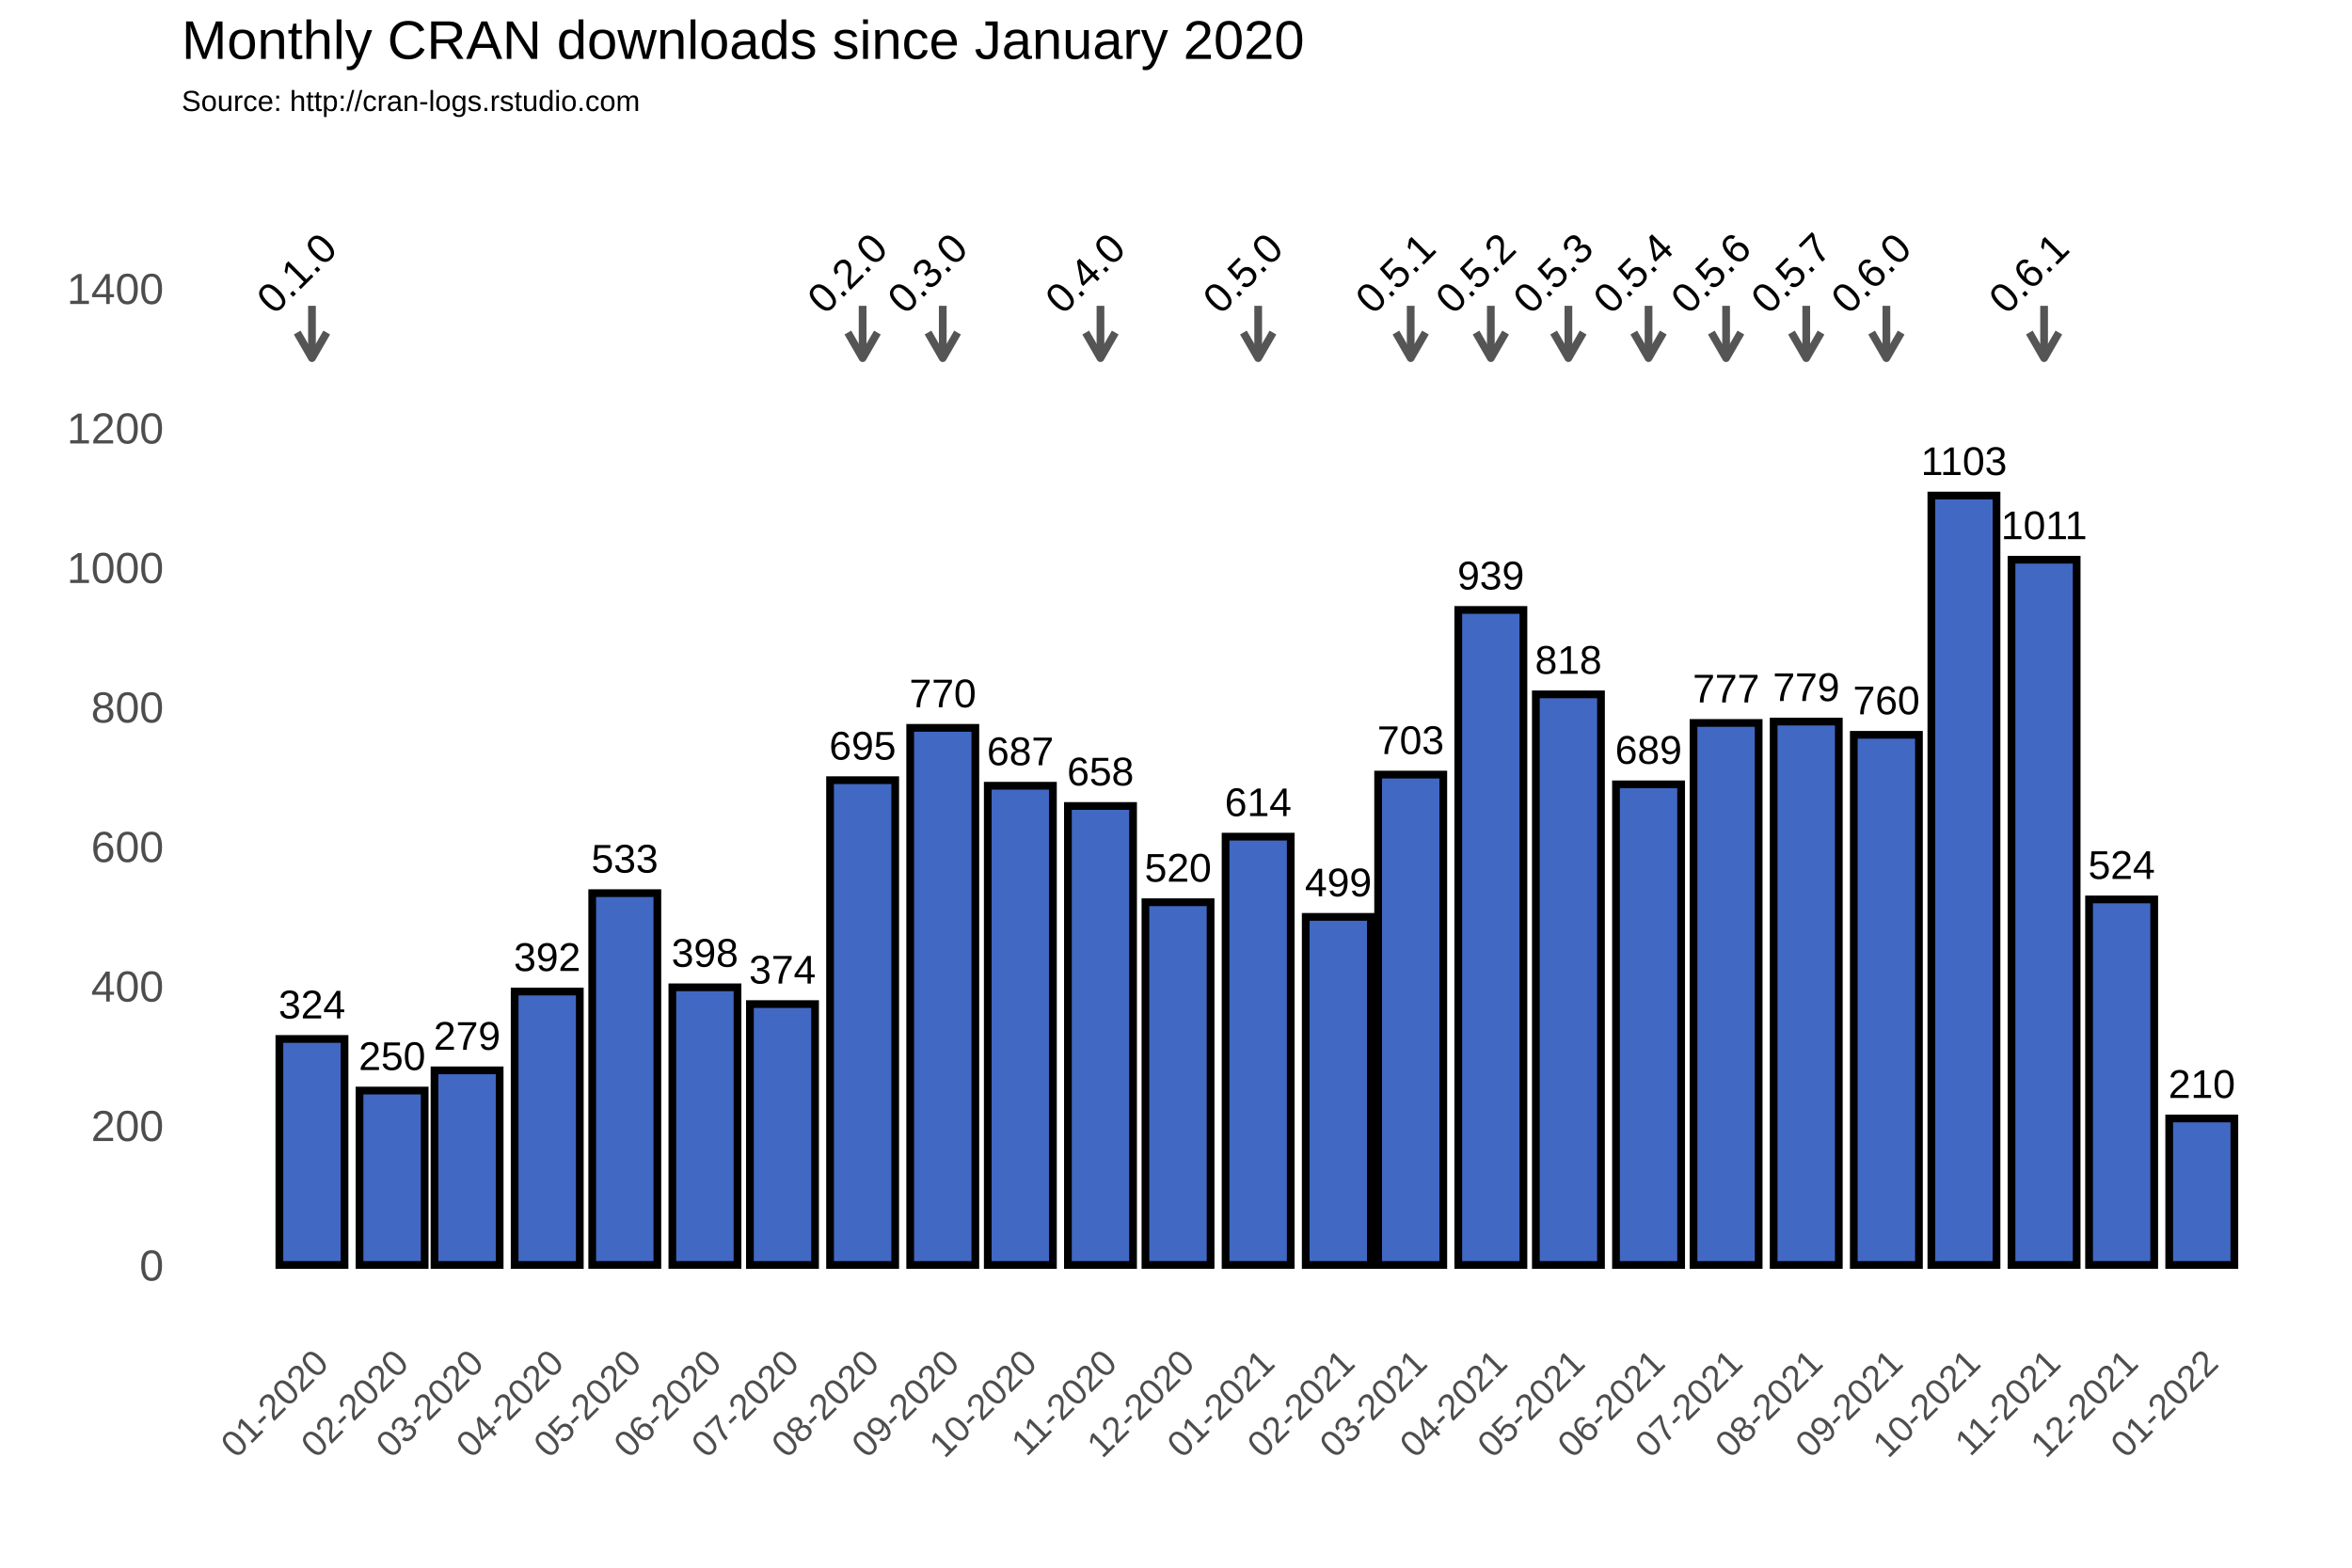
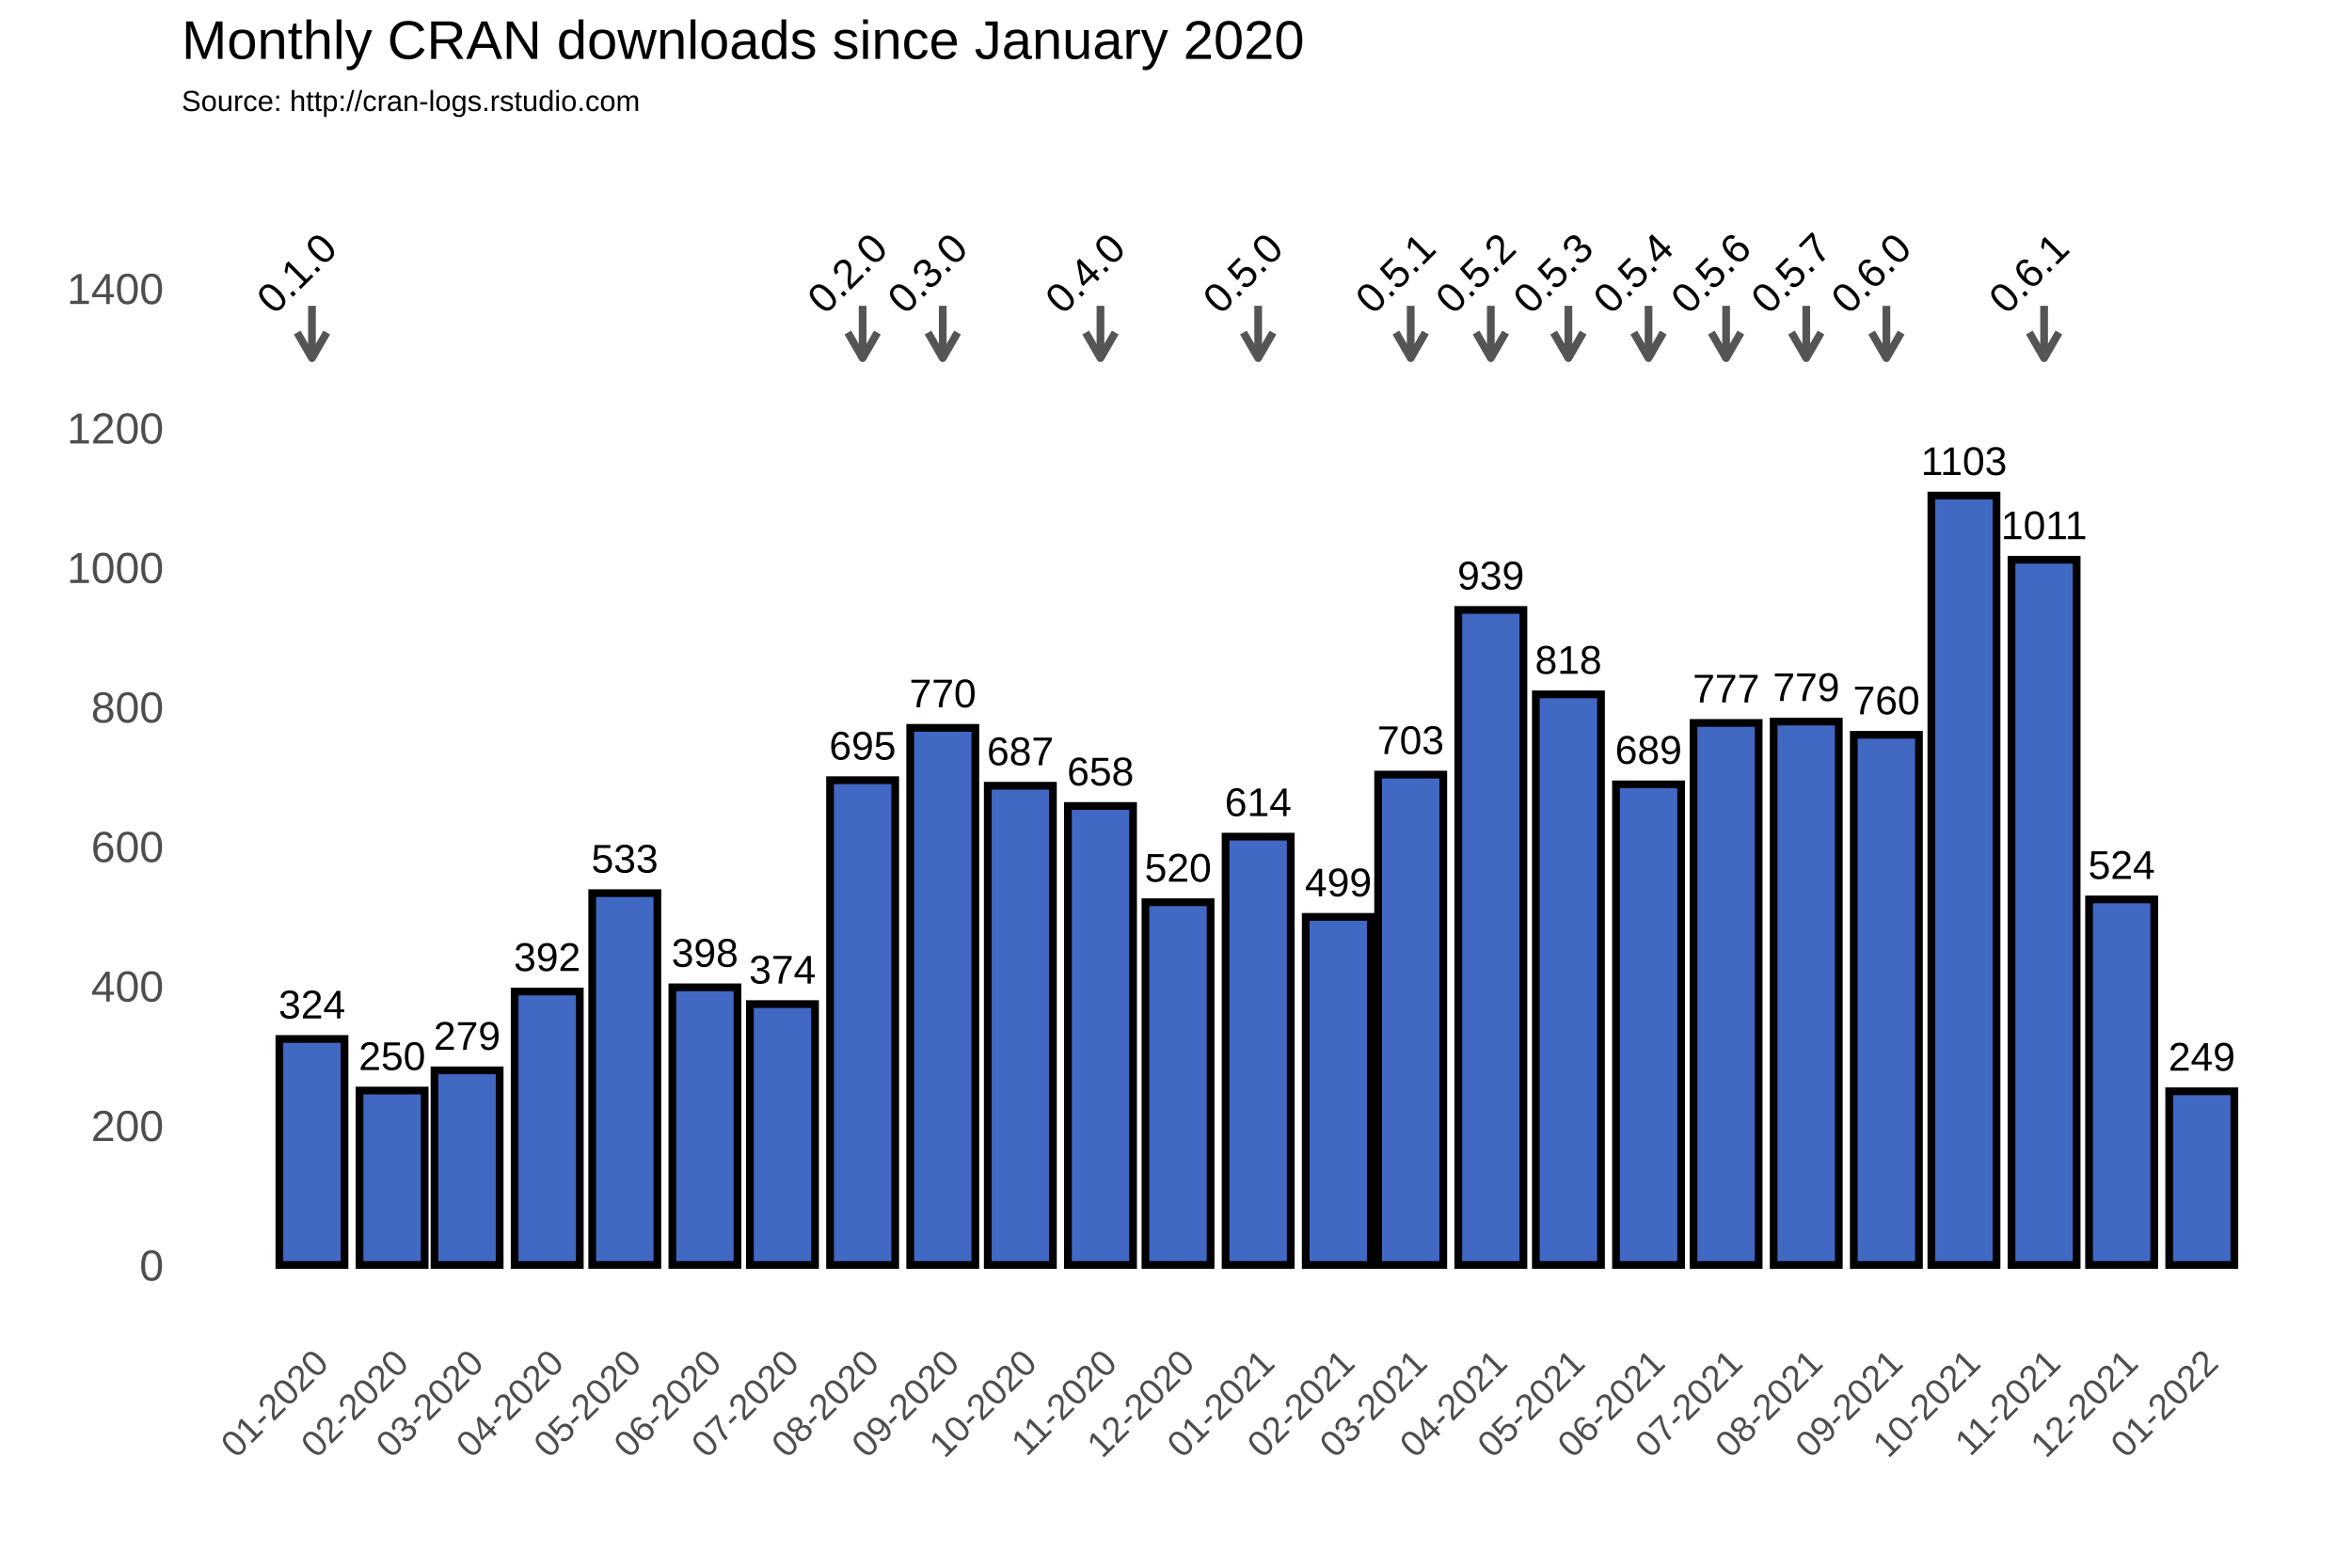
<svg xmlns="http://www.w3.org/2000/svg" class="svglite" width="648.00pt" height="432.00pt" viewBox="0 0 648.00 432.00">
  <defs>
    <style type="text/css">
    .svglite line, .svglite polyline, .svglite polygon, .svglite path, .svglite rect, .svglite circle {
      fill: none;
      stroke: #000000;
      stroke-linecap: round;
      stroke-linejoin: round;
      stroke-miterlimit: 10.00;
    }
  </style>
  </defs>
  <rect width="100%" height="100%" style="stroke: none; fill: #FFFFFF;" />
  <defs>
    <clipPath id="cpMC4wMHw2NDguMDB8MC4wMHw0MzIuMDA=">
      <rect x="0.00" y="0.00" width="648.00" height="432.00" />
    </clipPath>
  </defs>
  <g clip-path="url(#cpMC4wMHw2NDguMDB8MC4wMHw0MzIuMDA=)">
    <rect x="0.00" y="0.00" width="648.00" height="432.00" style="stroke-width: 1.07; stroke: #FFFFFF; fill: #FFFFFF;" />
  </g>
  <defs>
    <clipPath id="cpNTAuMDR8NjQyLjUyfDM3Ljc2fDM2My4zOA==">
      <rect x="50.04" y="37.76" width="592.48" height="325.62" />
    </clipPath>
  </defs>
  <g clip-path="url(#cpNTAuMDR8NjQyLjUyfDM3Ljc2fDM2My4zOA==)">
    <rect x="50.04" y="37.76" width="592.48" height="325.62" style="stroke-width: 1.07; stroke: none;" />
    <polyline points="50.04,329.36 642.52,329.36 " style="stroke-width: 0.53; stroke: #FFFFFF; stroke-linecap: butt;" />
    <polyline points="50.04,290.91 642.52,290.91 " style="stroke-width: 0.53; stroke: #FFFFFF; stroke-linecap: butt;" />
    <polyline points="50.04,252.47 642.52,252.47 " style="stroke-width: 0.53; stroke: #FFFFFF; stroke-linecap: butt;" />
    <polyline points="50.04,214.02 642.52,214.02 " style="stroke-width: 0.53; stroke: #FFFFFF; stroke-linecap: butt;" />
    <polyline points="50.04,175.58 642.52,175.58 " style="stroke-width: 0.53; stroke: #FFFFFF; stroke-linecap: butt;" />
    <polyline points="50.04,137.14 642.52,137.14 " style="stroke-width: 0.53; stroke: #FFFFFF; stroke-linecap: butt;" />
    <polyline points="50.04,98.69 642.52,98.69 " style="stroke-width: 0.53; stroke: #FFFFFF; stroke-linecap: butt;" />
    <polyline points="50.04,60.25 642.52,60.25 " style="stroke-width: 0.53; stroke: #FFFFFF; stroke-linecap: butt;" />
    <polyline points="50.04,41.03 642.52,41.03 " style="stroke-width: 0.53; stroke: #FFFFFF; stroke-linecap: butt;" />
    <polyline points="63.87,363.38 63.87,37.76 " style="stroke-width: 0.53; stroke: #FFFFFF; stroke-linecap: butt;" />
    <polyline points="74.91,363.38 74.91,37.76 " style="stroke-width: 0.53; stroke: #FFFFFF; stroke-linecap: butt;" />
    <polyline points="96.99,363.38 96.99,37.76 " style="stroke-width: 0.53; stroke: #FFFFFF; stroke-linecap: butt;" />
    <polyline points="118.36,363.38 118.36,37.76 " style="stroke-width: 0.53; stroke: #FFFFFF; stroke-linecap: butt;" />
    <polyline points="139.72,363.38 139.72,37.76 " style="stroke-width: 0.53; stroke: #FFFFFF; stroke-linecap: butt;" />
    <polyline points="161.45,363.38 161.45,37.76 " style="stroke-width: 0.53; stroke: #FFFFFF; stroke-linecap: butt;" />
    <polyline points="183.17,363.38 183.17,37.76 " style="stroke-width: 0.53; stroke: #FFFFFF; stroke-linecap: butt;" />
    <polyline points="204.90,363.38 204.90,37.76 " style="stroke-width: 0.53; stroke: #FFFFFF; stroke-linecap: butt;" />
    <polyline points="226.62,363.38 226.62,37.76 " style="stroke-width: 0.53; stroke: #FFFFFF; stroke-linecap: butt;" />
    <polyline points="248.70,363.38 248.70,37.76 " style="stroke-width: 0.53; stroke: #FFFFFF; stroke-linecap: butt;" />
    <polyline points="270.43,363.38 270.43,37.76 " style="stroke-width: 0.53; stroke: #FFFFFF; stroke-linecap: butt;" />
    <polyline points="292.15,363.38 292.15,37.76 " style="stroke-width: 0.53; stroke: #FFFFFF; stroke-linecap: butt;" />
    <polyline points="313.87,363.38 313.87,37.76 " style="stroke-width: 0.53; stroke: #FFFFFF; stroke-linecap: butt;" />
    <polyline points="335.60,363.38 335.60,37.76 " style="stroke-width: 0.53; stroke: #FFFFFF; stroke-linecap: butt;" />
    <polyline points="357.68,363.38 357.68,37.76 " style="stroke-width: 0.53; stroke: #FFFFFF; stroke-linecap: butt;" />
    <polyline points="378.69,363.38 378.69,37.76 " style="stroke-width: 0.53; stroke: #FFFFFF; stroke-linecap: butt;" />
    <polyline points="399.70,363.38 399.70,37.76 " style="stroke-width: 0.53; stroke: #FFFFFF; stroke-linecap: butt;" />
    <polyline points="421.43,363.38 421.43,37.76 " style="stroke-width: 0.53; stroke: #FFFFFF; stroke-linecap: butt;" />
    <polyline points="443.15,363.38 443.15,37.76 " style="stroke-width: 0.53; stroke: #FFFFFF; stroke-linecap: butt;" />
    <polyline points="464.87,363.38 464.87,37.76 " style="stroke-width: 0.53; stroke: #FFFFFF; stroke-linecap: butt;" />
    <polyline points="486.60,363.38 486.60,37.76 " style="stroke-width: 0.53; stroke: #FFFFFF; stroke-linecap: butt;" />
    <polyline points="508.68,363.38 508.68,37.76 " style="stroke-width: 0.53; stroke: #FFFFFF; stroke-linecap: butt;" />
    <polyline points="530.40,363.38 530.40,37.76 " style="stroke-width: 0.53; stroke: #FFFFFF; stroke-linecap: butt;" />
    <polyline points="552.13,363.38 552.13,37.76 " style="stroke-width: 0.53; stroke: #FFFFFF; stroke-linecap: butt;" />
    <polyline points="573.85,363.38 573.85,37.76 " style="stroke-width: 0.53; stroke: #FFFFFF; stroke-linecap: butt;" />
    <polyline points="595.58,363.38 595.58,37.76 " style="stroke-width: 0.53; stroke: #FFFFFF; stroke-linecap: butt;" />
    <polyline points="617.66,363.38 617.66,37.76 " style="stroke-width: 0.53; stroke: #FFFFFF; stroke-linecap: butt;" />
    <polyline points="628.70,363.38 628.70,37.76 " style="stroke-width: 0.53; stroke: #FFFFFF; stroke-linecap: butt;" />
    <polyline points="50.04,348.58 642.52,348.58 " style="stroke-width: 1.07; stroke: #FFFFFF; stroke-linecap: butt;" />
    <polyline points="50.04,310.13 642.52,310.13 " style="stroke-width: 1.07; stroke: #FFFFFF; stroke-linecap: butt;" />
    <polyline points="50.04,271.69 642.52,271.69 " style="stroke-width: 1.07; stroke: #FFFFFF; stroke-linecap: butt;" />
    <polyline points="50.04,233.25 642.52,233.25 " style="stroke-width: 1.07; stroke: #FFFFFF; stroke-linecap: butt;" />
    <polyline points="50.04,194.80 642.52,194.80 " style="stroke-width: 1.07; stroke: #FFFFFF; stroke-linecap: butt;" />
    <polyline points="50.04,156.36 642.52,156.36 " style="stroke-width: 1.07; stroke: #FFFFFF; stroke-linecap: butt;" />
    <polyline points="50.04,117.91 642.52,117.91 " style="stroke-width: 1.07; stroke: #FFFFFF; stroke-linecap: butt;" />
    <polyline points="50.04,79.47 642.52,79.47 " style="stroke-width: 1.07; stroke: #FFFFFF; stroke-linecap: butt;" />
    <polyline points="85.95,363.38 85.95,37.76 " style="stroke-width: 1.07; stroke: #FFFFFF; stroke-linecap: butt;" />
    <polyline points="108.03,363.38 108.03,37.76 " style="stroke-width: 1.07; stroke: #FFFFFF; stroke-linecap: butt;" />
    <polyline points="128.68,363.38 128.68,37.76 " style="stroke-width: 1.07; stroke: #FFFFFF; stroke-linecap: butt;" />
    <polyline points="150.77,363.38 150.77,37.76 " style="stroke-width: 1.07; stroke: #FFFFFF; stroke-linecap: butt;" />
    <polyline points="172.13,363.38 172.13,37.76 " style="stroke-width: 1.07; stroke: #FFFFFF; stroke-linecap: butt;" />
    <polyline points="194.21,363.38 194.21,37.76 " style="stroke-width: 1.07; stroke: #FFFFFF; stroke-linecap: butt;" />
    <polyline points="215.58,363.38 215.58,37.76 " style="stroke-width: 1.07; stroke: #FFFFFF; stroke-linecap: butt;" />
    <polyline points="237.66,363.38 237.66,37.76 " style="stroke-width: 1.07; stroke: #FFFFFF; stroke-linecap: butt;" />
    <polyline points="259.74,363.38 259.74,37.76 " style="stroke-width: 1.07; stroke: #FFFFFF; stroke-linecap: butt;" />
    <polyline points="281.11,363.38 281.11,37.76 " style="stroke-width: 1.07; stroke: #FFFFFF; stroke-linecap: butt;" />
    <polyline points="303.19,363.38 303.19,37.76 " style="stroke-width: 1.07; stroke: #FFFFFF; stroke-linecap: butt;" />
    <polyline points="324.56,363.38 324.56,37.76 " style="stroke-width: 1.07; stroke: #FFFFFF; stroke-linecap: butt;" />
    <polyline points="346.64,363.38 346.64,37.76 " style="stroke-width: 1.07; stroke: #FFFFFF; stroke-linecap: butt;" />
    <polyline points="368.72,363.38 368.72,37.76 " style="stroke-width: 1.07; stroke: #FFFFFF; stroke-linecap: butt;" />
    <polyline points="388.66,363.38 388.66,37.76 " style="stroke-width: 1.07; stroke: #FFFFFF; stroke-linecap: butt;" />
    <polyline points="410.74,363.38 410.74,37.76 " style="stroke-width: 1.07; stroke: #FFFFFF; stroke-linecap: butt;" />
    <polyline points="432.11,363.38 432.11,37.76 " style="stroke-width: 1.07; stroke: #FFFFFF; stroke-linecap: butt;" />
    <polyline points="454.19,363.38 454.19,37.76 " style="stroke-width: 1.07; stroke: #FFFFFF; stroke-linecap: butt;" />
    <polyline points="475.56,363.38 475.56,37.76 " style="stroke-width: 1.07; stroke: #FFFFFF; stroke-linecap: butt;" />
    <polyline points="497.64,363.38 497.64,37.76 " style="stroke-width: 1.07; stroke: #FFFFFF; stroke-linecap: butt;" />
    <polyline points="519.72,363.38 519.72,37.76 " style="stroke-width: 1.07; stroke: #FFFFFF; stroke-linecap: butt;" />
    <polyline points="541.09,363.38 541.09,37.76 " style="stroke-width: 1.07; stroke: #FFFFFF; stroke-linecap: butt;" />
    <polyline points="563.17,363.38 563.17,37.76 " style="stroke-width: 1.07; stroke: #FFFFFF; stroke-linecap: butt;" />
    <polyline points="584.53,363.38 584.53,37.76 " style="stroke-width: 1.07; stroke: #FFFFFF; stroke-linecap: butt;" />
    <polyline points="606.62,363.38 606.62,37.76 " style="stroke-width: 1.07; stroke: #FFFFFF; stroke-linecap: butt;" />
    <rect x="76.97" y="286.30" width="17.95" height="62.28" style="stroke-width: 2.13; stroke-linecap: square; stroke-linejoin: miter; fill: #4168C3;" />
    <rect x="99.05" y="300.52" width="17.95" height="48.06" style="stroke-width: 2.13; stroke-linecap: square; stroke-linejoin: miter; fill: #4168C3;" />
    <rect x="119.71" y="294.95" width="17.95" height="53.63" style="stroke-width: 2.13; stroke-linecap: square; stroke-linejoin: miter; fill: #4168C3;" />
    <rect x="141.79" y="273.23" width="17.95" height="75.35" style="stroke-width: 2.13; stroke-linecap: square; stroke-linejoin: miter; fill: #4168C3;" />
    <rect x="163.16" y="246.12" width="17.95" height="102.45" style="stroke-width: 2.13; stroke-linecap: square; stroke-linejoin: miter; fill: #4168C3;" />
    <rect x="185.24" y="272.07" width="17.95" height="76.50" style="stroke-width: 2.13; stroke-linecap: square; stroke-linejoin: miter; fill: #4168C3;" />
    <rect x="206.61" y="276.69" width="17.95" height="71.89" style="stroke-width: 2.13; stroke-linecap: square; stroke-linejoin: miter; fill: #4168C3;" />
    <rect x="228.69" y="214.99" width="17.95" height="133.59" style="stroke-width: 2.13; stroke-linecap: square; stroke-linejoin: miter; fill: #4168C3;" />
    <rect x="250.77" y="200.57" width="17.95" height="148.01" style="stroke-width: 2.13; stroke-linecap: square; stroke-linejoin: miter; fill: #4168C3;" />
    <rect x="272.14" y="216.52" width="17.95" height="132.06" style="stroke-width: 2.13; stroke-linecap: square; stroke-linejoin: miter; fill: #4168C3;" />
    <rect x="294.22" y="222.10" width="17.95" height="126.48" style="stroke-width: 2.13; stroke-linecap: square; stroke-linejoin: miter; fill: #4168C3;" />
    <rect x="315.58" y="248.62" width="17.95" height="99.95" style="stroke-width: 2.13; stroke-linecap: square; stroke-linejoin: miter; fill: #4168C3;" />
    <rect x="337.66" y="230.55" width="17.95" height="118.02" style="stroke-width: 2.13; stroke-linecap: square; stroke-linejoin: miter; fill: #4168C3;" />
    <rect x="359.74" y="252.66" width="17.95" height="95.92" style="stroke-width: 2.13; stroke-linecap: square; stroke-linejoin: miter; fill: #4168C3;" />
    <rect x="379.69" y="213.45" width="17.95" height="135.13" style="stroke-width: 2.13; stroke-linecap: square; stroke-linejoin: miter; fill: #4168C3;" />
    <rect x="401.77" y="168.08" width="17.95" height="180.50" style="stroke-width: 2.13; stroke-linecap: square; stroke-linejoin: miter; fill: #4168C3;" />
    <rect x="423.14" y="191.34" width="17.95" height="157.24" style="stroke-width: 2.13; stroke-linecap: square; stroke-linejoin: miter; fill: #4168C3;" />
    <rect x="445.22" y="216.14" width="17.95" height="132.44" style="stroke-width: 2.13; stroke-linecap: square; stroke-linejoin: miter; fill: #4168C3;" />
    <rect x="466.58" y="199.22" width="17.95" height="149.36" style="stroke-width: 2.13; stroke-linecap: square; stroke-linejoin: miter; fill: #4168C3;" />
    <rect x="488.66" y="198.84" width="17.95" height="149.74" style="stroke-width: 2.13; stroke-linecap: square; stroke-linejoin: miter; fill: #4168C3;" />
    <rect x="510.74" y="202.49" width="17.95" height="146.09" style="stroke-width: 2.13; stroke-linecap: square; stroke-linejoin: miter; fill: #4168C3;" />
    <rect x="532.11" y="136.56" width="17.95" height="212.02" style="stroke-width: 2.13; stroke-linecap: square; stroke-linejoin: miter; fill: #4168C3;" />
    <rect x="554.19" y="154.24" width="17.95" height="194.34" style="stroke-width: 2.13; stroke-linecap: square; stroke-linejoin: miter; fill: #4168C3;" />
    <rect x="575.56" y="247.85" width="17.95" height="100.72" style="stroke-width: 2.13; stroke-linecap: square; stroke-linejoin: miter; fill: #4168C3;" />
-     <rect x="597.64" y="308.21" width="17.95" height="40.37" style="stroke-width: 2.13; stroke-linecap: square; stroke-linejoin: miter; fill: #4168C3;" />
+     <rect x="597.64" y="300.72" width="17.95" height="47.86" style="stroke-width: 2.13; stroke-linecap: square; stroke-linejoin: miter; fill: #4168C3;" />
    <text x="85.95" y="280.64" text-anchor="middle" style="font-size: 11.04px; font-family: Arial;" textLength="18.40px" lengthAdjust="spacingAndGlyphs">324</text>
    <text x="108.03" y="294.86" text-anchor="middle" style="font-size: 11.04px; font-family: Arial;" textLength="18.40px" lengthAdjust="spacingAndGlyphs">250</text>
    <text x="128.68" y="289.29" text-anchor="middle" style="font-size: 11.04px; font-family: Arial;" textLength="18.40px" lengthAdjust="spacingAndGlyphs">279</text>
    <text x="150.77" y="267.57" text-anchor="middle" style="font-size: 11.04px; font-family: Arial;" textLength="18.40px" lengthAdjust="spacingAndGlyphs">392</text>
    <text x="172.13" y="240.46" text-anchor="middle" style="font-size: 11.04px; font-family: Arial;" textLength="18.40px" lengthAdjust="spacingAndGlyphs">533</text>
    <text x="194.21" y="266.41" text-anchor="middle" style="font-size: 11.04px; font-family: Arial;" textLength="18.40px" lengthAdjust="spacingAndGlyphs">398</text>
    <text x="215.58" y="271.03" text-anchor="middle" style="font-size: 11.04px; font-family: Arial;" textLength="18.40px" lengthAdjust="spacingAndGlyphs">374</text>
    <text x="237.66" y="209.32" text-anchor="middle" style="font-size: 11.04px; font-family: Arial;" textLength="18.40px" lengthAdjust="spacingAndGlyphs">695</text>
    <text x="259.74" y="194.91" text-anchor="middle" style="font-size: 11.04px; font-family: Arial;" textLength="18.40px" lengthAdjust="spacingAndGlyphs">770</text>
    <text x="281.11" y="210.86" text-anchor="middle" style="font-size: 11.04px; font-family: Arial;" textLength="18.40px" lengthAdjust="spacingAndGlyphs">687</text>
    <text x="303.19" y="216.44" text-anchor="middle" style="font-size: 11.04px; font-family: Arial;" textLength="18.40px" lengthAdjust="spacingAndGlyphs">658</text>
    <text x="324.56" y="242.96" text-anchor="middle" style="font-size: 11.04px; font-family: Arial;" textLength="18.40px" lengthAdjust="spacingAndGlyphs">520</text>
    <text x="346.64" y="224.89" text-anchor="middle" style="font-size: 11.04px; font-family: Arial;" textLength="18.40px" lengthAdjust="spacingAndGlyphs">614</text>
    <text x="368.72" y="247.00" text-anchor="middle" style="font-size: 11.04px; font-family: Arial;" textLength="18.40px" lengthAdjust="spacingAndGlyphs">499</text>
    <text x="388.66" y="207.79" text-anchor="middle" style="font-size: 11.04px; font-family: Arial;" textLength="18.40px" lengthAdjust="spacingAndGlyphs">703</text>
    <text x="410.74" y="162.42" text-anchor="middle" style="font-size: 11.04px; font-family: Arial;" textLength="18.40px" lengthAdjust="spacingAndGlyphs">939</text>
    <text x="432.11" y="185.68" text-anchor="middle" style="font-size: 11.04px; font-family: Arial;" textLength="18.40px" lengthAdjust="spacingAndGlyphs">818</text>
    <text x="454.19" y="210.48" text-anchor="middle" style="font-size: 11.04px; font-family: Arial;" textLength="18.40px" lengthAdjust="spacingAndGlyphs">689</text>
    <text x="475.56" y="193.56" text-anchor="middle" style="font-size: 11.04px; font-family: Arial;" textLength="18.40px" lengthAdjust="spacingAndGlyphs">777</text>
    <text x="497.64" y="193.18" text-anchor="middle" style="font-size: 11.04px; font-family: Arial;" textLength="18.40px" lengthAdjust="spacingAndGlyphs">779</text>
    <text x="519.72" y="196.83" text-anchor="middle" style="font-size: 11.04px; font-family: Arial;" textLength="18.40px" lengthAdjust="spacingAndGlyphs">760</text>
    <text x="541.09" y="130.90" text-anchor="middle" style="font-size: 11.04px; font-family: Arial;" textLength="23.72px" lengthAdjust="spacingAndGlyphs">1103</text>
    <text x="563.17" y="148.58" text-anchor="middle" style="font-size: 11.04px; font-family: Arial;" textLength="23.72px" lengthAdjust="spacingAndGlyphs">1011</text>
    <text x="584.53" y="242.19" text-anchor="middle" style="font-size: 11.04px; font-family: Arial;" textLength="18.40px" lengthAdjust="spacingAndGlyphs">524</text>
-     <text x="606.62" y="302.55" text-anchor="middle" style="font-size: 11.04px; font-family: Arial;" textLength="18.40px" lengthAdjust="spacingAndGlyphs">210</text>
+     <text x="606.62" y="295.05" text-anchor="middle" style="font-size: 11.04px; font-family: Arial;" textLength="18.40px" lengthAdjust="spacingAndGlyphs">249</text>
    <line x1="85.95" y1="84.27" x2="85.95" y2="98.69" style="stroke-width: 2.13; stroke: #555555; stroke-linecap: butt;" />
    <polyline points="81.88,91.64 85.95,98.69 90.02,91.64 " style="stroke-width: 2.13; stroke: #555555; stroke-linecap: butt;" />
    <line x1="237.66" y1="84.27" x2="237.66" y2="98.69" style="stroke-width: 2.13; stroke: #555555; stroke-linecap: butt;" />
    <polyline points="233.59,91.64 237.66,98.69 241.73,91.64 " style="stroke-width: 2.13; stroke: #555555; stroke-linecap: butt;" />
    <line x1="259.74" y1="84.27" x2="259.74" y2="98.69" style="stroke-width: 2.13; stroke: #555555; stroke-linecap: butt;" />
    <polyline points="255.67,91.64 259.74,98.69 263.81,91.64 " style="stroke-width: 2.13; stroke: #555555; stroke-linecap: butt;" />
    <line x1="303.19" y1="84.27" x2="303.19" y2="98.69" style="stroke-width: 2.13; stroke: #555555; stroke-linecap: butt;" />
    <polyline points="299.12,91.64 303.19,98.69 307.26,91.64 " style="stroke-width: 2.13; stroke: #555555; stroke-linecap: butt;" />
    <line x1="346.64" y1="84.27" x2="346.64" y2="98.69" style="stroke-width: 2.13; stroke: #555555; stroke-linecap: butt;" />
    <polyline points="342.57,91.64 346.64,98.69 350.71,91.64 " style="stroke-width: 2.13; stroke: #555555; stroke-linecap: butt;" />
    <line x1="388.66" y1="84.27" x2="388.66" y2="98.69" style="stroke-width: 2.13; stroke: #555555; stroke-linecap: butt;" />
    <polyline points="384.59,91.64 388.66,98.69 392.73,91.64 " style="stroke-width: 2.13; stroke: #555555; stroke-linecap: butt;" />
    <line x1="410.74" y1="84.27" x2="410.74" y2="98.69" style="stroke-width: 2.13; stroke: #555555; stroke-linecap: butt;" />
    <polyline points="406.67,91.64 410.74,98.69 414.81,91.64 " style="stroke-width: 2.13; stroke: #555555; stroke-linecap: butt;" />
    <line x1="432.11" y1="84.27" x2="432.11" y2="98.69" style="stroke-width: 2.13; stroke: #555555; stroke-linecap: butt;" />
    <polyline points="428.04,91.64 432.11,98.69 436.18,91.64 " style="stroke-width: 2.13; stroke: #555555; stroke-linecap: butt;" />
    <line x1="454.19" y1="84.27" x2="454.19" y2="98.69" style="stroke-width: 2.13; stroke: #555555; stroke-linecap: butt;" />
    <polyline points="450.12,91.64 454.19,98.69 458.26,91.64 " style="stroke-width: 2.13; stroke: #555555; stroke-linecap: butt;" />
    <line x1="475.56" y1="84.27" x2="475.56" y2="98.69" style="stroke-width: 2.13; stroke: #555555; stroke-linecap: butt;" />
    <polyline points="471.49,91.64 475.56,98.69 479.63,91.64 " style="stroke-width: 2.13; stroke: #555555; stroke-linecap: butt;" />
    <line x1="497.64" y1="84.27" x2="497.64" y2="98.69" style="stroke-width: 2.13; stroke: #555555; stroke-linecap: butt;" />
    <polyline points="493.57,91.64 497.64,98.69 501.71,91.64 " style="stroke-width: 2.13; stroke: #555555; stroke-linecap: butt;" />
    <line x1="519.72" y1="84.27" x2="519.72" y2="98.69" style="stroke-width: 2.13; stroke: #555555; stroke-linecap: butt;" />
    <polyline points="515.65,91.64 519.72,98.69 523.79,91.64 " style="stroke-width: 2.13; stroke: #555555; stroke-linecap: butt;" />
    <line x1="563.17" y1="84.27" x2="563.17" y2="98.69" style="stroke-width: 2.13; stroke: #555555; stroke-linecap: butt;" />
    <polyline points="559.10,91.64 563.17,98.69 567.24,91.64 " style="stroke-width: 2.13; stroke: #555555; stroke-linecap: butt;" />
    <text transform="translate(84.51,78.03) rotate(-45)" text-anchor="middle" style="font-size: 11.38px; font-family: Arial;" textLength="25.31px" lengthAdjust="spacingAndGlyphs">0.1.0</text>
    <text transform="translate(236.22,78.03) rotate(-45)" text-anchor="middle" style="font-size: 11.38px; font-family: Arial;" textLength="25.31px" lengthAdjust="spacingAndGlyphs">0.2.0</text>
    <text transform="translate(258.30,78.03) rotate(-45)" text-anchor="middle" style="font-size: 11.38px; font-family: Arial;" textLength="25.31px" lengthAdjust="spacingAndGlyphs">0.3.0</text>
    <text transform="translate(301.75,78.03) rotate(-45)" text-anchor="middle" style="font-size: 11.38px; font-family: Arial;" textLength="25.31px" lengthAdjust="spacingAndGlyphs">0.4.0</text>
    <text transform="translate(345.20,78.03) rotate(-45)" text-anchor="middle" style="font-size: 11.38px; font-family: Arial;" textLength="25.31px" lengthAdjust="spacingAndGlyphs">0.5.0</text>
    <text transform="translate(387.22,78.03) rotate(-45)" text-anchor="middle" style="font-size: 11.38px; font-family: Arial;" textLength="25.31px" lengthAdjust="spacingAndGlyphs">0.5.1</text>
    <text transform="translate(409.30,78.03) rotate(-45)" text-anchor="middle" style="font-size: 11.38px; font-family: Arial;" textLength="25.31px" lengthAdjust="spacingAndGlyphs">0.5.2</text>
    <text transform="translate(430.67,78.03) rotate(-45)" text-anchor="middle" style="font-size: 11.38px; font-family: Arial;" textLength="25.31px" lengthAdjust="spacingAndGlyphs">0.5.3</text>
    <text transform="translate(452.75,78.03) rotate(-45)" text-anchor="middle" style="font-size: 11.38px; font-family: Arial;" textLength="25.31px" lengthAdjust="spacingAndGlyphs">0.5.4</text>
    <text transform="translate(474.12,78.03) rotate(-45)" text-anchor="middle" style="font-size: 11.38px; font-family: Arial;" textLength="25.31px" lengthAdjust="spacingAndGlyphs">0.5.6</text>
    <text transform="translate(496.20,78.03) rotate(-45)" text-anchor="middle" style="font-size: 11.38px; font-family: Arial;" textLength="25.31px" lengthAdjust="spacingAndGlyphs">0.5.7</text>
    <text transform="translate(518.28,78.03) rotate(-45)" text-anchor="middle" style="font-size: 11.38px; font-family: Arial;" textLength="25.31px" lengthAdjust="spacingAndGlyphs">0.6.0</text>
    <text transform="translate(561.73,78.03) rotate(-45)" text-anchor="middle" style="font-size: 11.38px; font-family: Arial;" textLength="25.31px" lengthAdjust="spacingAndGlyphs">0.6.1</text>
  </g>
  <g clip-path="url(#cpMC4wMHw2NDguMDB8MC4wMHw0MzIuMDA=)">
    <text x="45.11" y="352.88" text-anchor="end" style="font-size: 12.00px; fill: #4D4D4D; font-family: Arial;" textLength="6.67px" lengthAdjust="spacingAndGlyphs">0</text>
    <text x="45.11" y="314.43" text-anchor="end" style="font-size: 12.00px; fill: #4D4D4D; font-family: Arial;" textLength="20.02px" lengthAdjust="spacingAndGlyphs">200</text>
    <text x="45.11" y="275.99" text-anchor="end" style="font-size: 12.00px; fill: #4D4D4D; font-family: Arial;" textLength="20.02px" lengthAdjust="spacingAndGlyphs">400</text>
    <text x="45.11" y="237.54" text-anchor="end" style="font-size: 12.00px; fill: #4D4D4D; font-family: Arial;" textLength="20.02px" lengthAdjust="spacingAndGlyphs">600</text>
    <text x="45.11" y="199.10" text-anchor="end" style="font-size: 12.00px; fill: #4D4D4D; font-family: Arial;" textLength="20.02px" lengthAdjust="spacingAndGlyphs">800</text>
    <text x="45.11" y="160.66" text-anchor="end" style="font-size: 12.00px; fill: #4D4D4D; font-family: Arial;" textLength="26.70px" lengthAdjust="spacingAndGlyphs">1000</text>
    <text x="45.11" y="122.21" text-anchor="end" style="font-size: 12.00px; fill: #4D4D4D; font-family: Arial;" textLength="26.70px" lengthAdjust="spacingAndGlyphs">1200</text>
    <text x="45.11" y="83.77" text-anchor="end" style="font-size: 12.00px; fill: #4D4D4D; font-family: Arial;" textLength="26.70px" lengthAdjust="spacingAndGlyphs">1400</text>
    <text transform="translate(91.01,376.17) rotate(-45)" text-anchor="end" style="font-size: 10.00px; fill: #4D4D4D; font-family: Arial;" textLength="36.73px" lengthAdjust="spacingAndGlyphs">01-2020</text>
    <text transform="translate(113.09,376.17) rotate(-45)" text-anchor="end" style="font-size: 10.00px; fill: #4D4D4D; font-family: Arial;" textLength="36.73px" lengthAdjust="spacingAndGlyphs">02-2020</text>
    <text transform="translate(133.75,376.17) rotate(-45)" text-anchor="end" style="font-size: 10.00px; fill: #4D4D4D; font-family: Arial;" textLength="36.73px" lengthAdjust="spacingAndGlyphs">03-2020</text>
    <text transform="translate(155.83,376.17) rotate(-45)" text-anchor="end" style="font-size: 10.00px; fill: #4D4D4D; font-family: Arial;" textLength="36.73px" lengthAdjust="spacingAndGlyphs">04-2020</text>
    <text transform="translate(177.20,376.17) rotate(-45)" text-anchor="end" style="font-size: 10.00px; fill: #4D4D4D; font-family: Arial;" textLength="36.73px" lengthAdjust="spacingAndGlyphs">05-2020</text>
    <text transform="translate(199.28,376.17) rotate(-45)" text-anchor="end" style="font-size: 10.00px; fill: #4D4D4D; font-family: Arial;" textLength="36.73px" lengthAdjust="spacingAndGlyphs">06-2020</text>
    <text transform="translate(220.65,376.17) rotate(-45)" text-anchor="end" style="font-size: 10.00px; fill: #4D4D4D; font-family: Arial;" textLength="36.73px" lengthAdjust="spacingAndGlyphs">07-2020</text>
    <text transform="translate(242.73,376.17) rotate(-45)" text-anchor="end" style="font-size: 10.00px; fill: #4D4D4D; font-family: Arial;" textLength="36.73px" lengthAdjust="spacingAndGlyphs">08-2020</text>
    <text transform="translate(264.81,376.17) rotate(-45)" text-anchor="end" style="font-size: 10.00px; fill: #4D4D4D; font-family: Arial;" textLength="36.73px" lengthAdjust="spacingAndGlyphs">09-2020</text>
    <text transform="translate(286.18,376.17) rotate(-45)" text-anchor="end" style="font-size: 10.00px; fill: #4D4D4D; font-family: Arial;" textLength="36.73px" lengthAdjust="spacingAndGlyphs">10-2020</text>
    <text transform="translate(308.26,376.17) rotate(-45)" text-anchor="end" style="font-size: 10.00px; fill: #4D4D4D; font-family: Arial;" textLength="35.99px" lengthAdjust="spacingAndGlyphs">11-2020</text>
    <text transform="translate(329.62,376.17) rotate(-45)" text-anchor="end" style="font-size: 10.00px; fill: #4D4D4D; font-family: Arial;" textLength="36.73px" lengthAdjust="spacingAndGlyphs">12-2020</text>
    <text transform="translate(351.70,376.17) rotate(-45)" text-anchor="end" style="font-size: 10.00px; fill: #4D4D4D; font-family: Arial;" textLength="36.73px" lengthAdjust="spacingAndGlyphs">01-2021</text>
    <text transform="translate(373.78,376.17) rotate(-45)" text-anchor="end" style="font-size: 10.00px; fill: #4D4D4D; font-family: Arial;" textLength="36.73px" lengthAdjust="spacingAndGlyphs">02-2021</text>
    <text transform="translate(393.73,376.17) rotate(-45)" text-anchor="end" style="font-size: 10.00px; fill: #4D4D4D; font-family: Arial;" textLength="36.73px" lengthAdjust="spacingAndGlyphs">03-2021</text>
    <text transform="translate(415.81,376.17) rotate(-45)" text-anchor="end" style="font-size: 10.00px; fill: #4D4D4D; font-family: Arial;" textLength="36.73px" lengthAdjust="spacingAndGlyphs">04-2021</text>
    <text transform="translate(437.18,376.17) rotate(-45)" text-anchor="end" style="font-size: 10.00px; fill: #4D4D4D; font-family: Arial;" textLength="36.73px" lengthAdjust="spacingAndGlyphs">05-2021</text>
    <text transform="translate(459.26,376.17) rotate(-45)" text-anchor="end" style="font-size: 10.00px; fill: #4D4D4D; font-family: Arial;" textLength="36.73px" lengthAdjust="spacingAndGlyphs">06-2021</text>
    <text transform="translate(480.62,376.17) rotate(-45)" text-anchor="end" style="font-size: 10.00px; fill: #4D4D4D; font-family: Arial;" textLength="36.73px" lengthAdjust="spacingAndGlyphs">07-2021</text>
    <text transform="translate(502.70,376.17) rotate(-45)" text-anchor="end" style="font-size: 10.00px; fill: #4D4D4D; font-family: Arial;" textLength="36.73px" lengthAdjust="spacingAndGlyphs">08-2021</text>
    <text transform="translate(524.78,376.17) rotate(-45)" text-anchor="end" style="font-size: 10.00px; fill: #4D4D4D; font-family: Arial;" textLength="36.73px" lengthAdjust="spacingAndGlyphs">09-2021</text>
    <text transform="translate(546.15,376.17) rotate(-45)" text-anchor="end" style="font-size: 10.00px; fill: #4D4D4D; font-family: Arial;" textLength="36.73px" lengthAdjust="spacingAndGlyphs">10-2021</text>
    <text transform="translate(568.23,376.17) rotate(-45)" text-anchor="end" style="font-size: 10.00px; fill: #4D4D4D; font-family: Arial;" textLength="35.99px" lengthAdjust="spacingAndGlyphs">11-2021</text>
    <text transform="translate(589.60,376.17) rotate(-45)" text-anchor="end" style="font-size: 10.00px; fill: #4D4D4D; font-family: Arial;" textLength="36.73px" lengthAdjust="spacingAndGlyphs">12-2021</text>
    <text transform="translate(611.68,376.17) rotate(-45)" text-anchor="end" style="font-size: 10.00px; fill: #4D4D4D; font-family: Arial;" textLength="36.73px" lengthAdjust="spacingAndGlyphs">01-2022</text>
    <text x="50.04" y="30.59" style="font-size: 8.00px; font-family: Arial;" textLength="126.32px" lengthAdjust="spacingAndGlyphs">Source: http://cran-logs.rstudio.com</text>
    <text x="50.04" y="16.22" style="font-size: 15.00px; font-family: Arial;" textLength="309.25px" lengthAdjust="spacingAndGlyphs">Monthly CRAN downloads since January 2020</text>
  </g>
</svg>
